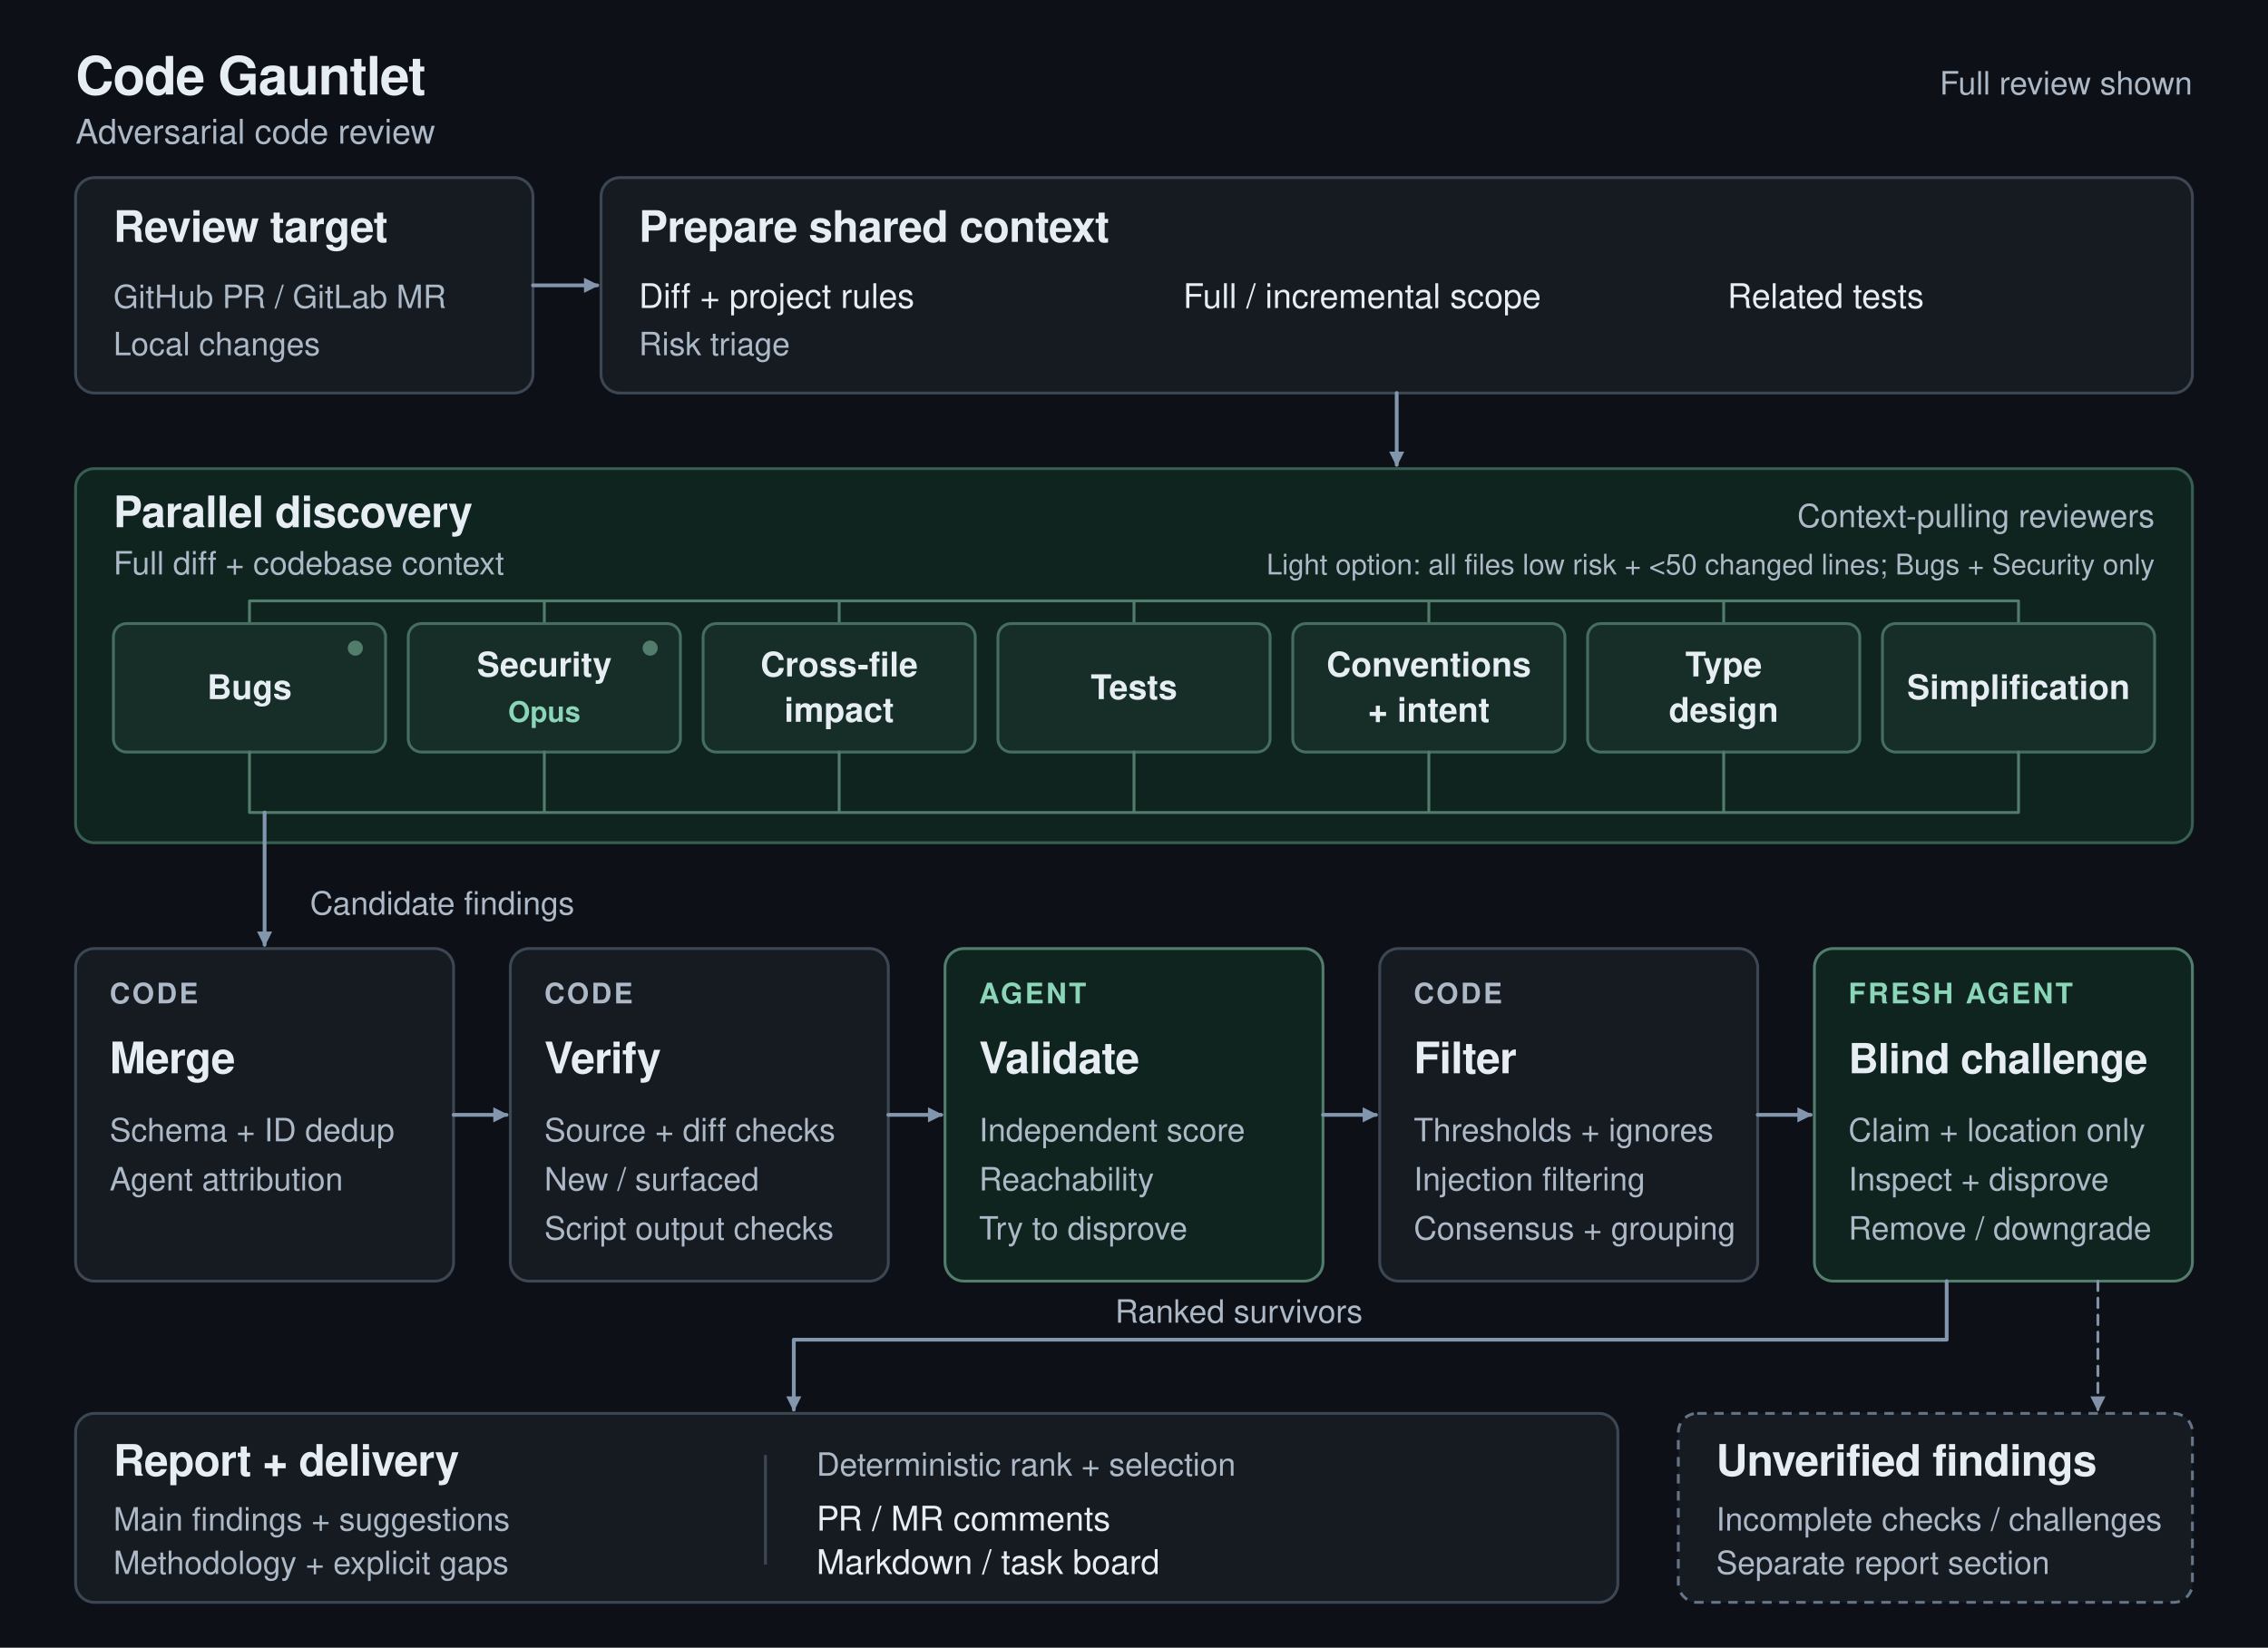
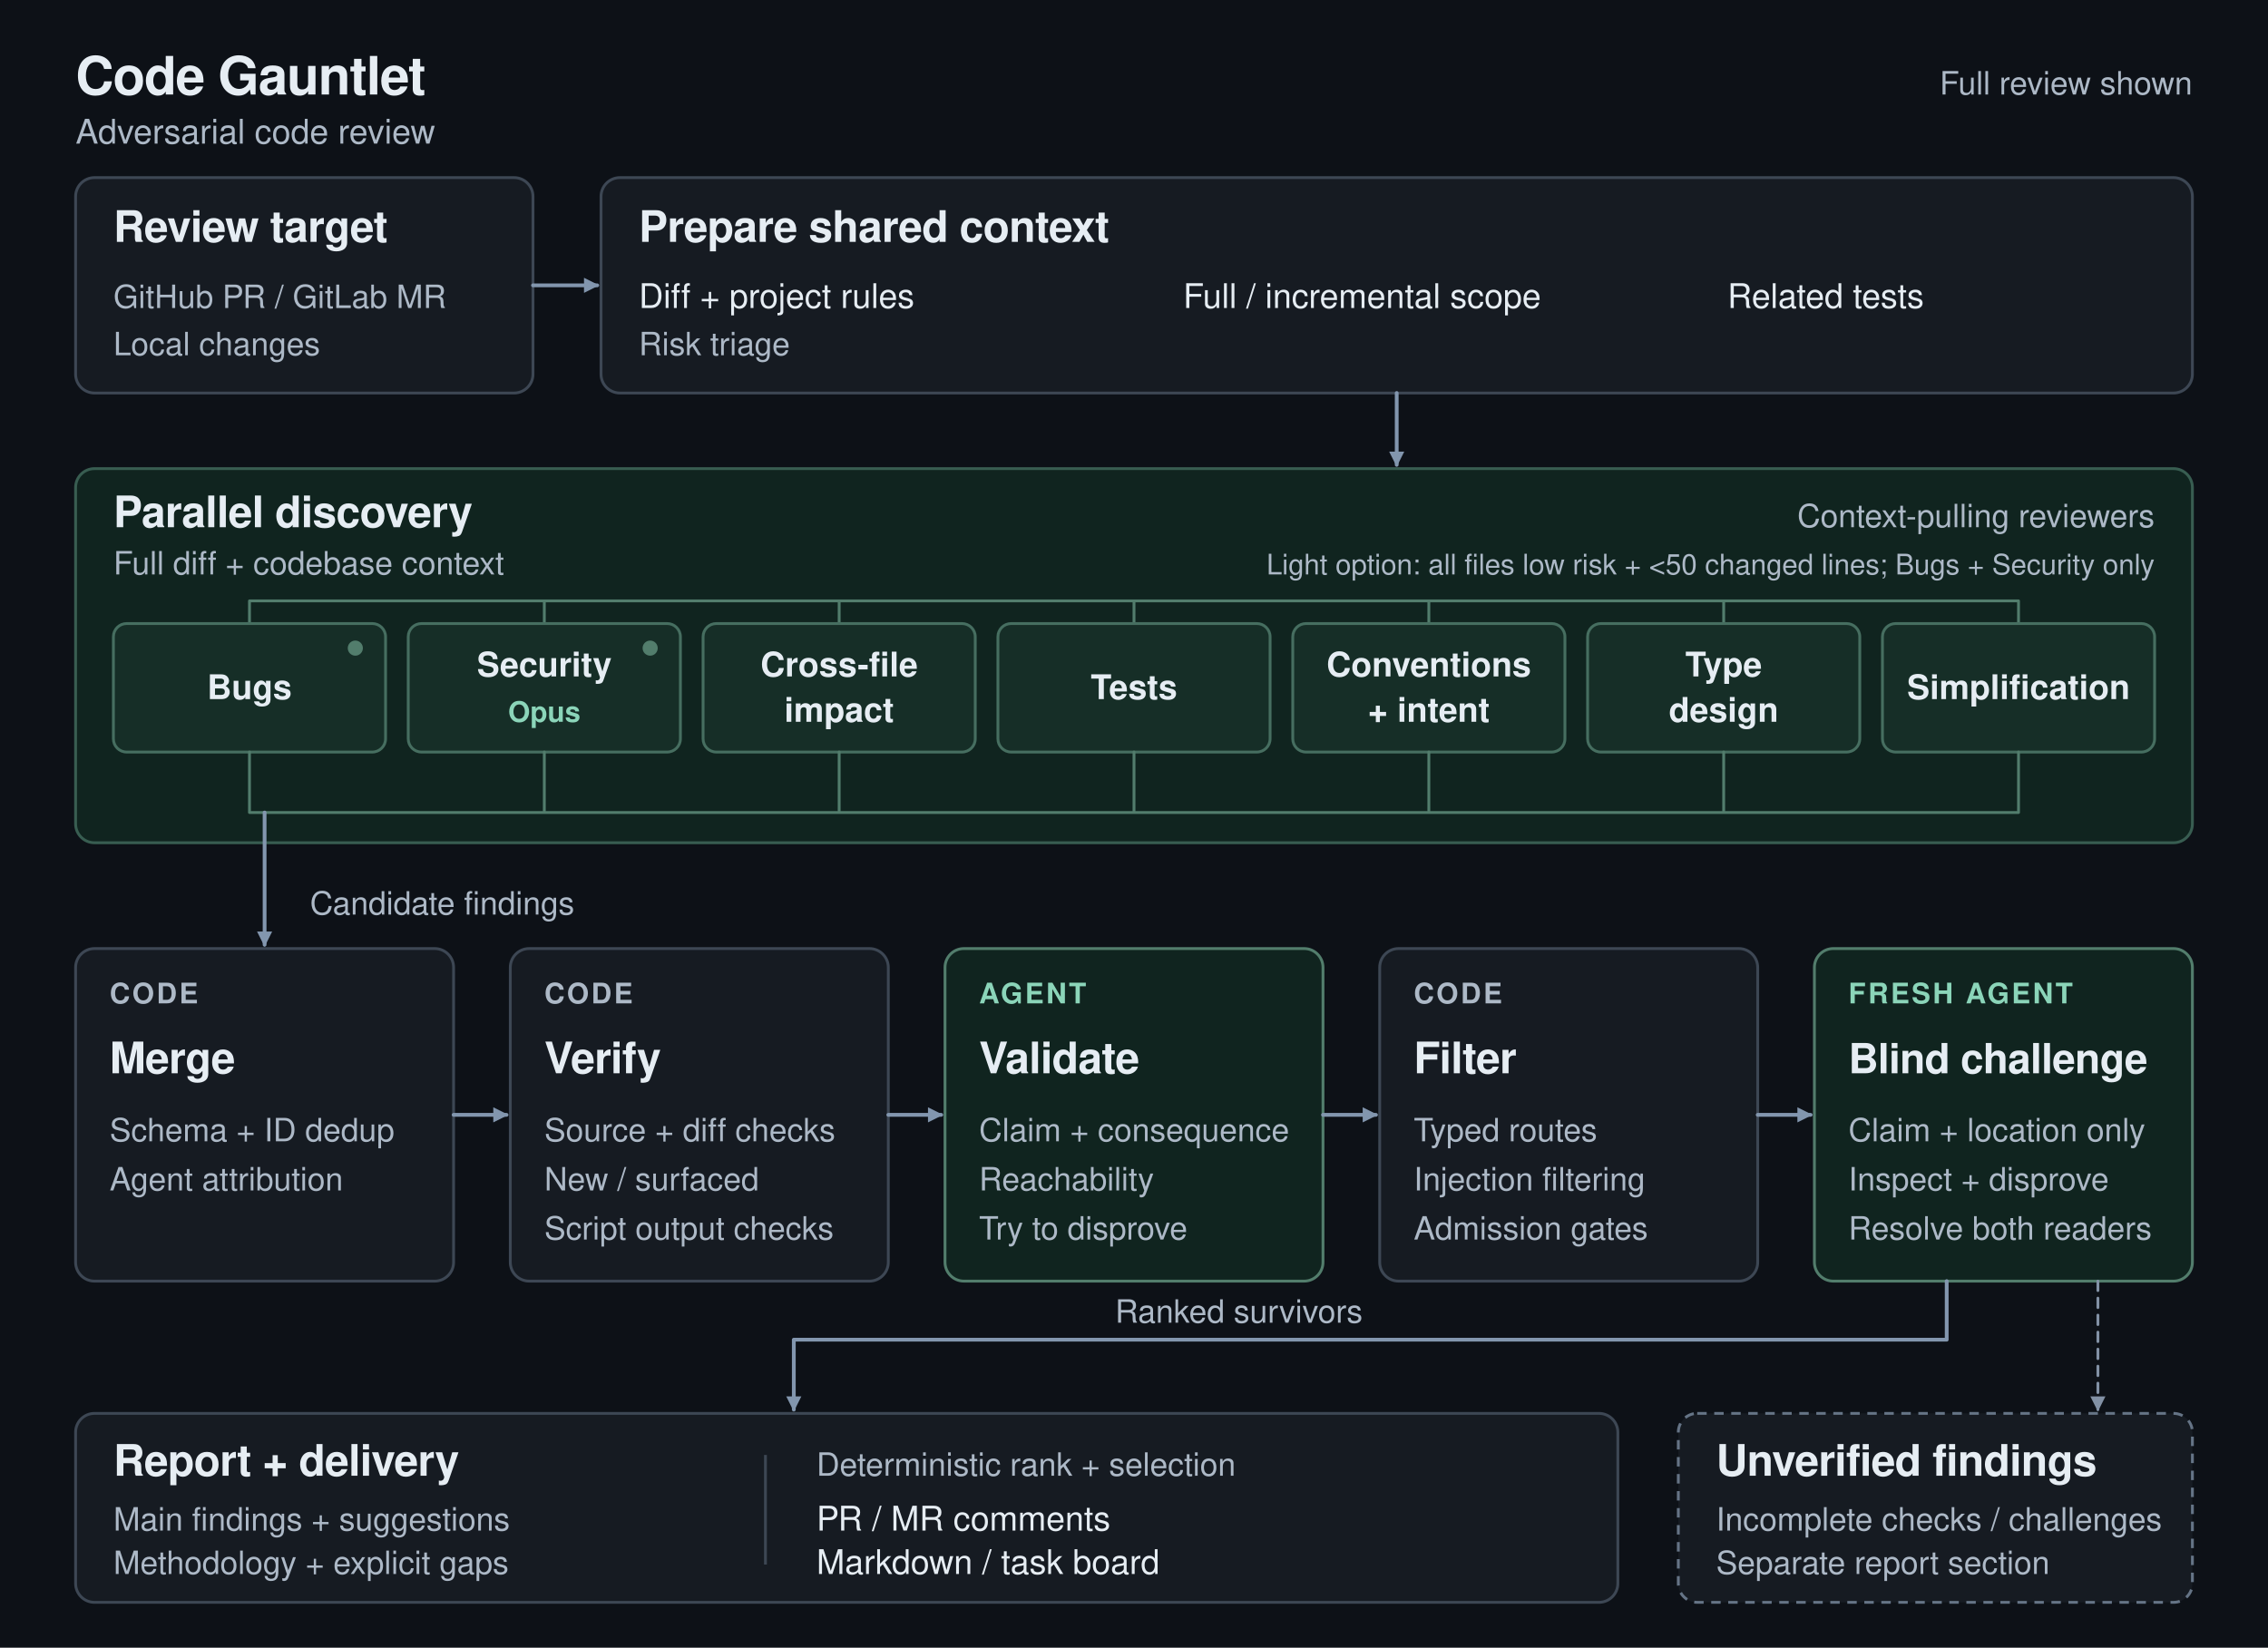
<svg xmlns="http://www.w3.org/2000/svg" width="1200" height="872" viewBox="0 0 1200 872" role="img" aria-labelledby="pipeline-title pipeline-desc">
  <defs>
    <style>
      text { font-family: -apple-system, BlinkMacSystemFont, "Segoe UI", Helvetica, Arial, sans-serif; font-size: 18px; fill: #e6edf3; }
      .page { fill: #0d1117; }
      .panel { fill: #161b22; stroke: #3d4754; stroke-width: 1.5; }
      .agent-panel { fill: #10241f; stroke: #385d51; stroke-width: 1.5; }
      .agent-node { fill: #162e27; stroke: #466e60; stroke-width: 1.5; }
      .agent-stage { fill: #10241f; stroke: #527d6c; stroke-width: 1.5; }
      .unverified-panel { fill: #161b22; stroke: #657486; stroke-width: 1.5; stroke-dasharray: 5 4; }
      .title { font-size: 28px; font-weight: 650; letter-spacing: -0.5px; }
      .section { font-size: 23px; font-weight: 650; letter-spacing: -0.3px; }
      .stage-title { font-size: 23px; font-weight: 650; letter-spacing: -0.3px; }
      .challenge-title { font-size: 22px; font-weight: 650; letter-spacing: -0.3px; }
      .reviewer { font-size: 18px; font-weight: 600; text-anchor: middle; }
      .detail { font-size: 17px; fill: #adb9c7; }
      .light-note { font-size: 15px; fill: #adb9c7; }
      .light-mark { fill: #527d6c; }
      .muted { fill: #adb9c7; }
      .kind { font-size: 15px; font-weight: 650; letter-spacing: 1.2px; fill: #adb9c7; }
      .agent-kind { font-size: 15px; font-weight: 650; letter-spacing: 1.2px; fill: #8bd5b9; }
      .model { font-size: 15px; font-weight: 600; text-anchor: middle; fill: #8bd5b9; }
      .flow { fill: none; stroke: #8296ae; stroke-width: 2; stroke-linecap: round; stroke-linejoin: round; }
      .fan { fill: none; stroke: #527d6c; stroke-width: 1.5; stroke-linecap: round; stroke-linejoin: round; }
      .skipped { fill: none; stroke: #8291a5; stroke-width: 1.5; stroke-dasharray: 5 4; stroke-linecap: round; stroke-linejoin: round; }
      .divider { stroke: #3d4754; stroke-width: 1.5; }
      .arrow { fill: #8296ae; }
      .skip-arrow { fill: #8291a5; }
    </style>
    <marker id="arrow" viewBox="0 0 8 8" refX="7" refY="4" markerWidth="8" markerHeight="8" markerUnits="userSpaceOnUse" orient="auto">
      <path class="arrow" d="M0 0 L8 4 L0 8 Z" />
    </marker>
    <marker id="skip-arrow" viewBox="0 0 8 8" refX="7" refY="4" markerWidth="8" markerHeight="8" markerUnits="userSpaceOnUse" orient="auto">
      <path class="skip-arrow" d="M0 0 L8 4 L0 8 Z" />
    </marker>
  </defs>
  <rect class="page" width="1200" height="872" />
  <text class="title" x="40" y="50">Code Gauntlet</text>
  <text class="muted" x="40" y="76">Adversarial code review</text>
  <text class="detail" x="1160" y="50" text-anchor="end">Full review shown</text>
  <rect class="panel" x="40" y="94" width="242" height="114" rx="10" />
  <text class="section" x="60" y="128">Review target</text>
  <text class="detail" x="60" y="163">GitHub PR / GitLab MR</text>
  <text class="detail" x="60" y="188">Local changes</text>
  <path class="flow" d="M282 151 H316" marker-end="url(#arrow)" />
  <rect class="panel" x="318" y="94" width="842" height="114" rx="10" />
  <text class="section" x="338" y="128">Prepare shared context</text>
  <text x="338" y="163">Diff + project rules</text>
  <text class="detail" x="338" y="188">Risk triage</text>
  <text x="626" y="163">Full / incremental scope</text>
  <text x="914" y="163">Related tests</text>
  <path class="flow" d="M739 208 V246" marker-end="url(#arrow)" />
  <rect class="agent-panel" x="40" y="248" width="1120" height="198" rx="10" />
  <text class="section" x="60" y="279">Parallel discovery</text>
  <text class="detail" x="60" y="304">Full diff + codebase context</text>
  <text class="detail" x="1140" y="279" text-anchor="end">Context-pulling reviewers</text>
  <text class="light-note" x="1140" y="304" text-anchor="end">Light option: all files low risk + &lt;50 changed lines; Bugs + Security only</text>
  <path class="fan" d="M132 330 V318 H1068 V330 M288 318 V330 M444 318 V330 M600 318 V330 M756 318 V330 M912 318 V330" />
  <rect class="agent-node" x="60" y="330" width="144" height="68" rx="7" />
  <circle class="light-mark" cx="188" cy="343" r="4" />
  <text class="reviewer" x="132" y="370">Bugs</text>
  <rect class="agent-node" x="216" y="330" width="144" height="68" rx="7" />
  <circle class="light-mark" cx="344" cy="343" r="4" />
  <text class="reviewer" x="288" y="358">Security</text>
  <text class="model" x="288" y="382">Opus</text>
  <rect class="agent-node" x="372" y="330" width="144" height="68" rx="7" />
  <text class="reviewer" x="444" y="358">Cross-file</text>
  <text class="reviewer" x="444" y="382">impact</text>
  <rect class="agent-node" x="528" y="330" width="144" height="68" rx="7" />
  <text class="reviewer" x="600" y="370">Tests</text>
  <rect class="agent-node" x="684" y="330" width="144" height="68" rx="7" />
  <text class="reviewer" x="756" y="358">Conventions</text>
  <text class="reviewer" x="756" y="382">+ intent</text>
  <rect class="agent-node" x="840" y="330" width="144" height="68" rx="7" />
  <text class="reviewer" x="912" y="358">Type</text>
  <text class="reviewer" x="912" y="382">design</text>
  <rect class="agent-node" x="996" y="330" width="144" height="68" rx="7" />
  <text class="reviewer" x="1068" y="370">Simplification</text>
  <path class="fan" d="M132 398 V430 H1068 V398 M288 398 V430 M444 398 V430 M600 398 V430 M756 398 V430 M912 398 V430" />
  <path class="flow" d="M140 430 V500" marker-end="url(#arrow)" />
  <text class="detail" x="164" y="484">Candidate findings</text>
  <rect class="panel" x="40" y="502" width="200" height="176" rx="10" />
  <text class="kind" x="58" y="531">CODE</text>
  <text class="stage-title" x="58" y="568">Merge</text>
  <text class="detail" x="58" y="604">Schema + ID dedup</text>
  <text class="detail" x="58" y="630">Agent attribution</text>
  <path class="flow" d="M240 590 H268" marker-end="url(#arrow)" />
  <rect class="panel" x="270" y="502" width="200" height="176" rx="10" />
  <text class="kind" x="288" y="531">CODE</text>
  <text class="stage-title" x="288" y="568">Verify</text>
  <text class="detail" x="288" y="604">Source + diff checks</text>
  <text class="detail" x="288" y="630">New / surfaced</text>
  <text class="detail" x="288" y="656">Script output checks</text>
  <path class="flow" d="M470 590 H498" marker-end="url(#arrow)" />
  <rect class="agent-stage" x="500" y="502" width="200" height="176" rx="10" />
  <text class="agent-kind" x="518" y="531">AGENT</text>
  <text class="stage-title" x="518" y="568">Validate</text>
-   <text class="detail" x="518" y="604">Independent score</text>
+   <text class="detail" x="518" y="604">Claim + consequence</text>
  <text class="detail" x="518" y="630">Reachability</text>
  <text class="detail" x="518" y="656">Try to disprove</text>
  <path class="flow" d="M700 590 H728" marker-end="url(#arrow)" />
  <rect class="panel" x="730" y="502" width="200" height="176" rx="10" />
  <text class="kind" x="748" y="531">CODE</text>
  <text class="stage-title" x="748" y="568">Filter</text>
-   <text class="detail" x="748" y="604">Thresholds + ignores</text>
+   <text class="detail" x="748" y="604">Typed routes</text>
  <text class="detail" x="748" y="630">Injection filtering</text>
-   <text class="detail" x="748" y="656">Consensus + grouping</text>
+   <text class="detail" x="748" y="656">Admission gates</text>
  <path class="flow" d="M930 590 H958" marker-end="url(#arrow)" />
  <rect class="agent-stage" x="960" y="502" width="200" height="176" rx="10" />
  <text class="agent-kind" x="978" y="531">FRESH AGENT</text>
  <text class="challenge-title" x="978" y="568">Blind challenge</text>
  <text class="detail" x="978" y="604">Claim + location only</text>
  <text class="detail" x="978" y="630">Inspect + disprove</text>
-   <text class="detail" x="978" y="656">Remove / downgrade</text>
+   <text class="detail" x="978" y="656">Resolve both readers</text>
  <path class="flow" d="M1030 678 V709 H420 V746" marker-end="url(#arrow)" />
  <text class="detail" x="590" y="700">Ranked survivors</text>
  <path class="skipped" d="M1110 678 V746" marker-end="url(#skip-arrow)" />
  <rect class="panel" x="40" y="748" width="816" height="100" rx="10" />
  <text class="section" x="60" y="781">Report + delivery</text>
  <text class="detail" x="60" y="810">Main findings + suggestions</text>
  <text class="detail" x="60" y="833">Methodology + explicit gaps</text>
  <line class="divider" x1="405" y1="770" x2="405" y2="828" />
  <text class="detail" x="432" y="781">Deterministic rank + selection</text>
  <text x="432" y="810">PR / MR comments</text>
  <text x="432" y="833">Markdown / task board</text>
  <rect class="unverified-panel" x="888" y="748" width="272" height="100" rx="10" />
  <text class="section" x="908" y="781">Unverified findings</text>
  <text class="detail" x="908" y="810">Incomplete checks / challenges</text>
  <text class="detail" x="908" y="833">Separate report section</text>
</svg>
